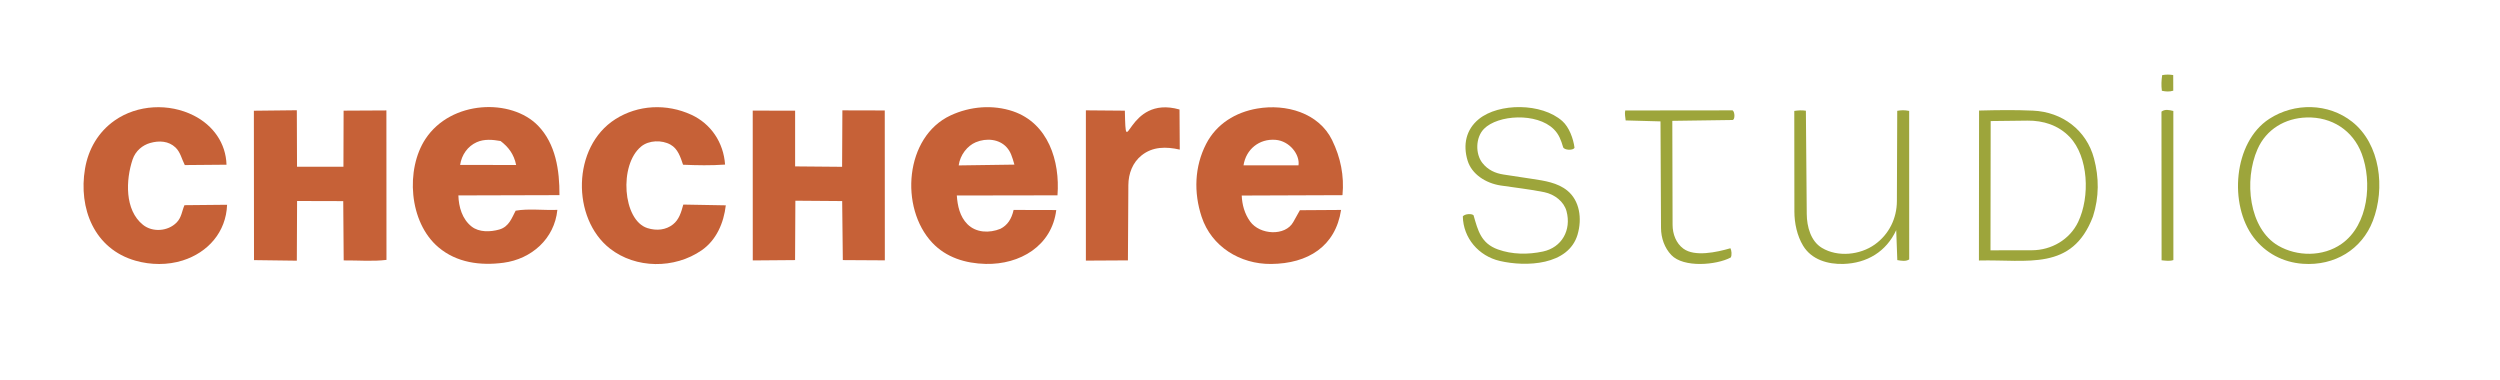
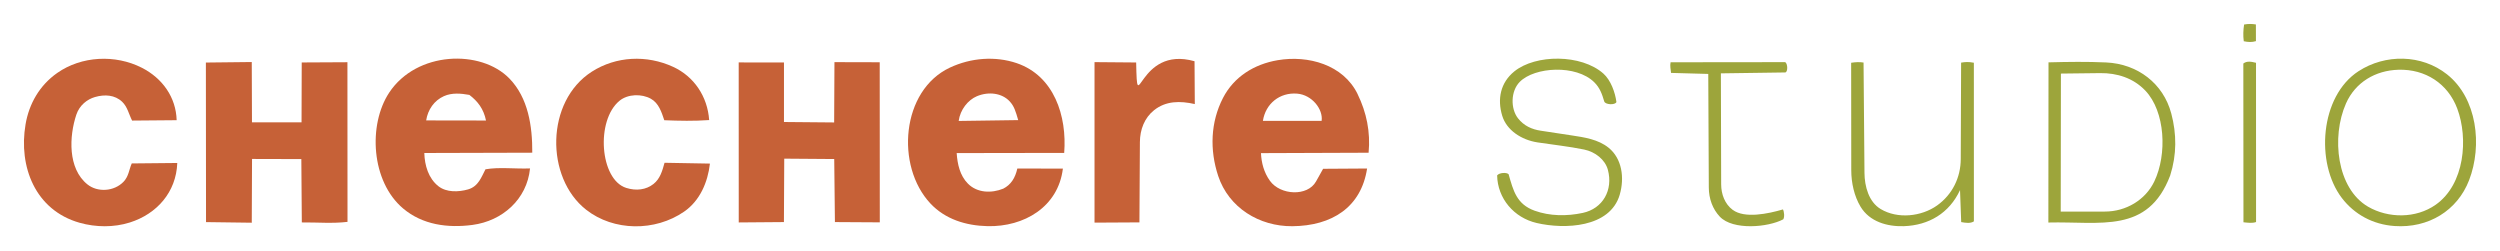
- <svg xmlns="http://www.w3.org/2000/svg" id="Camada_1" version="1.1" viewBox="0 0 1671.92 253.57">
+ <svg xmlns="http://www.w3.org/2000/svg" id="Camada_1" version="1.1" viewBox="40.87 34.89 1565.36 156.71">
  <defs>
    <style>
      .st0 {
        fill: #c66137;
      }

      .st1 {
        fill: #9da53b;
      }
    </style>
  </defs>
  <path class="st0" d="M258.47,173.8c-9.3,1.15-18.69.27-28.62.36l-.3-39.66-30.87-.08-.17,39.92-28.64-.38-.09-99.91,28.73-.32.13,37.77h31.04s.11-37.5.11-37.5l28.62-.15.05,99.94Z" />
  <polygon class="st0" points="591.75 174.11 563.65 173.94 563.22 134.47 531.92 134.23 531.72 173.94 503.43 174.17 503.4 73.98 531.75 74 531.75 111.28 563.17 111.56 563.36 73.8 591.7 73.87 591.75 174.11" />
  <path class="st0" d="M428.82,97.95c-15.03,12.23-12.39,49.39,4.16,54.6,6.23,1.96,12.4,1.23,17.08-2.47,4.07-3.22,5.48-8.02,6.91-13.27l28.42.51c-1.35,11.71-6.27,23.24-16.13,30.06-18.21,12.59-44.12,12.36-61.38-1.17-25.59-20.05-25.5-67.92,3.62-86.48,15.14-9.65,34.29-10.61,50.88-2.97,13.02,6,21.49,18.47,22.53,33.31-9.55.67-18.63.49-28.1.1-1.75-5.17-3.47-10.69-8.39-13.44-5.79-3.24-14.42-3.01-19.61,1.22Z" />
  <path class="st0" d="M118.13,148.8c3.36-3.43,3.53-7.75,5.24-11.58l28.5-.28c-.67,18.28-12.81,31.93-29.71,37.26-10.06,3.17-21.28,3.05-31.45.17-27.76-7.86-38.33-35.11-33.85-61.56,2.19-12.93,8.74-24.43,19.8-32.21,15.22-10.69,36.4-11.72,52.95-3.32,13.03,6.61,21.47,18.57,21.87,32.87l-27.89.24c-2.06-4-2.9-8.59-6.21-11.75-4.57-4.35-10.88-4.78-17.09-2.98-4.77,1.38-9.64,5.07-11.63,11.05-4.51,13.54-5.43,33.7,6.94,43.63,6.37,5.12,16.64,4.46,22.52-1.54Z" />
  <path class="st0" d="M754.31,174.13l-28.11.16v-100.5s26.07.22,26.07.22c.8,37,.73-10.95,36.55-.78l.17,26.82c-9.27-2.1-18.16-2.03-25.54,3.87-6,4.8-8.79,12.14-8.84,19.89l-.29,50.31Z" />
  <path class="st1" d="M1055.07,156.76c-6.09,20.83-34.63,21.81-52.02,17.76-14.24-3.32-24.48-15.34-24.76-29.81,1.29-1.72,5.91-2.02,7.18-.74,2.94,10.3,5,18.78,16.31,22.85,9.47,3.41,20.16,3.53,30.13,1.38,12.6-2.71,19.1-14.32,15.73-26.96-1.7-6.39-7.94-11.29-14.85-12.71-9.72-1.99-19.27-2.96-29.16-4.47-10.17-1.55-19.4-7.66-22.14-16.64-3.21-10.53-1.12-20.77,7.55-27.81,13.35-10.83,41.99-10.92,55.8,1.37,4.59,4.09,7.37,11.78,8.14,17.8-.78,2.04-7.01,1.69-7.62-.37-1.4-4.67-2.72-8.52-6.27-12.03-11.31-11.17-37.32-9.69-46.66-.2-5.68,5.77-5.82,16.71-1.08,22.77,3.74,4.78,8.77,6.95,14.17,7.77l19.43,2.95c7.98,1.21,16.63,2.48,23.14,7.73,8.37,6.75,10.06,18.79,6.97,29.35Z" />
  <path class="st1" d="M1276.79,74.17l.02,99.32c-2.19,1.44-5.11.96-7.95.46l-.73-20.05c-6.67,14.42-19.55,22.12-35.27,22.61-10.37.32-21.36-2.8-27.03-12.22-3.97-6.6-5.8-14.96-5.8-22.84l-.07-67.26c2.86-.43,5.19-.55,7.76-.14l.58,69.11c.07,8.36,2.64,18.11,10.13,22.61,10.62,6.38,25.56,4.76,35.39-2.27,9.52-6.81,14.72-17.46,14.76-29l.23-60.39c2.67-.44,4.6-.59,7.99.06Z" />
  <path class="st1" d="M1125.81,166.3c7.48,5.55,22.16,2.44,31.44-.28.74,1.26,1.14,4.73.19,6.2-9.55,5.07-31.5,7-39.73-1.68-4.53-4.78-6.84-11.3-6.88-18.13l-.34-71.23-23.3-.64c-.24-2.38-.76-4.39-.29-6.66l71.78-.08c1.67,1.07,1.69,6.42-.06,6.45l-40.23.57.18,69.54c.02,6.19,2.32,12.31,7.22,15.94Z" />
  <path class="st1" d="M1453.5,173.91c-2.4.84-4.87.46-7.9.16l-.08-99.41c2.32-1.79,5.14-1.13,7.94-.45l.03,99.69Z" />
  <path class="st1" d="M1453.41,60.65c-2.53.77-4.87.65-7.62.06-.48-3.69-.32-6.86.2-10.46,2.67-.5,4.87-.44,7.39-.05l.03,10.45Z" />
  <path class="st0" d="M890.94,93.82c-9-18.47-30.98-24.49-50.06-21.24-14.65,2.49-27.4,10.33-34.27,23.7-7.77,15.12-8.38,32.45-2.98,48.77,6.59,19.88,25.7,31.66,46.44,31.48,24.77-.21,43.08-11.84,46.8-36.13l-27.54.18-4.45,7.95c-5.33,9.52-22.32,8.66-28.86-.44-3.78-5.27-5.31-11.24-5.6-17.32l67.39-.25c1.25-12.99-1.29-25.22-6.88-36.69ZM868.4,110.59l-36.77-.03c1.66-10.76,10.55-17.94,21.47-17.04,9.33.77,16.33,9.85,15.3,17.06Z" />
  <path class="st0" d="M677.52,74.44c-13.46-4.55-28.64-3.4-41.83,2.76-30.61,14.3-34.18,61.73-12.25,85.1,9.24,9.85,22.2,13.9,35.83,14.2,22.78.5,44.18-11.98,47.12-36.03l-28.52-.07c-1.35,6.04-4.07,10.19-8.8,12.61-7.45,3.02-16.31,2.7-22.1-3.09-5.08-5.09-6.63-12.35-7.08-19.18l67.32-.11c1.8-23.05-6.25-48.16-29.7-56.19ZM641.14,110.63c.97-7.15,5.88-13.16,11.38-15.48,7.21-3.04,15.73-2.11,20.65,3.31,2.71,2.99,3.62,6,5.24,11.63l-37.26.53Z" />
  <path class="st1" d="M1573.04,81.43c-15.93-12.59-38.59-12.86-55.42-1.94-24.12,15.66-27.09,57.49-10.43,79.35,7.88,10.34,19.53,16.63,32.94,17.57,21.3,1.5,39.41-9.66,46.75-28.69,8.42-21.85,5.02-51.38-13.84-66.29ZM1565.95,163.1c-12.41,8.71-29.69,8.54-42.3,1.23-19.66-11.39-23.14-43.64-13.87-64.63,5.86-13.27,18.42-20.73,32.86-21.14,16.81-.48,30.95,8.63,36.83,24.33,6.97,18.61,4.73,47.4-13.53,60.22Z" />
  <path class="st1" d="M1400.41,105.99c-4.99-18.88-21.14-31.11-40.79-32-11.92-.54-23.43-.39-36.09-.06l-.09,100.29c32.6-.81,62.35,7.29,76.28-29.45,4.16-13.09,4.08-25.98.69-38.79ZM1389.79,148.47c-5.62,11.74-17.84,18.87-30.9,18.89l-27.71.04.12-86.44,24.58-.29c10.53-.12,20.71,3.03,28.27,10.95,12.54,13.15,13.73,39.94,5.64,56.85Z" />
  <path class="st0" d="M344.84,140.9c-2.48,4.67-4.36,10.73-10.92,12.59-5.92,1.68-13.49,1.98-18.54-2-6.28-4.95-8.61-13.08-8.83-20.8l67.6-.19c.1-16.66-2.54-34.31-14.31-46.44-17.87-18.41-58.11-17.18-75.29,8.84-13.3,20.15-11.32,55.61,8.71,72.51,12.19,10.28,27.94,12.37,43.47,10.31,18.67-2.48,34.09-15.98,36.02-35.37-9.4.36-19.44-.96-27.91.55ZM318.86,95.08c5.03-2.25,10.72-1.69,15.91-.77,5.21,3.99,8.91,8.7,10.41,16.04l-37.47-.06c1.06-6.8,5.04-12.48,11.14-15.21Z" />
</svg>
